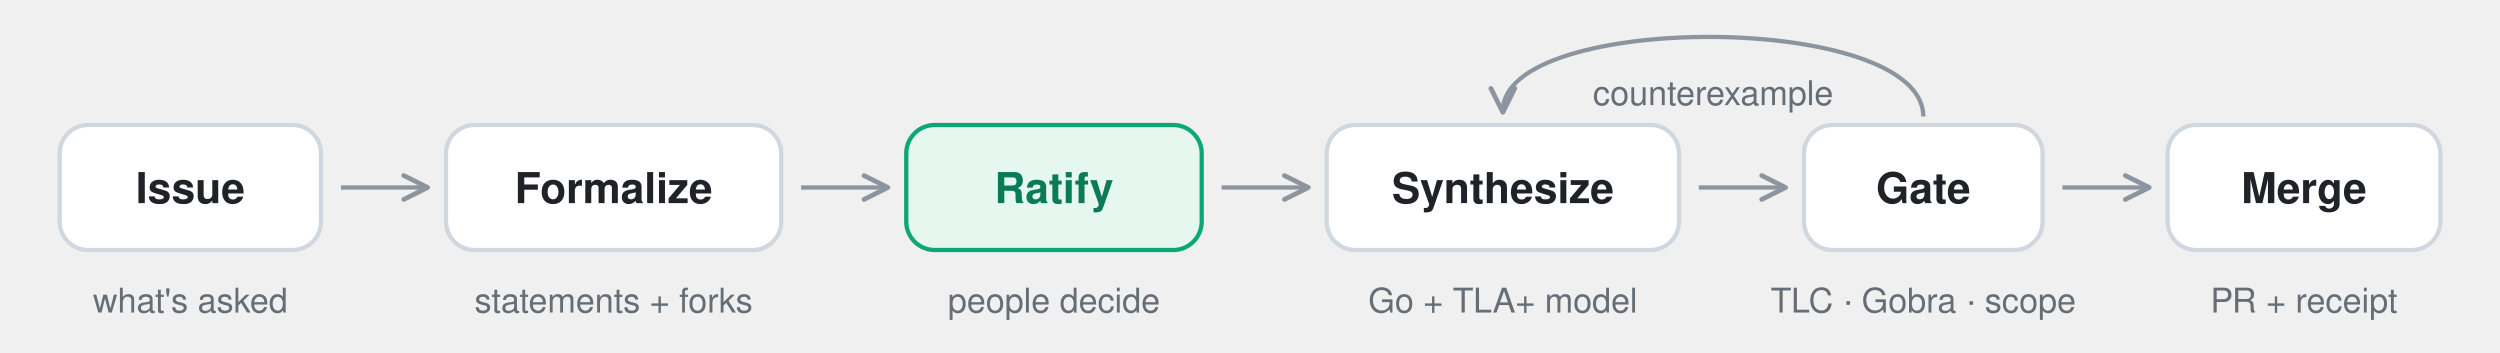
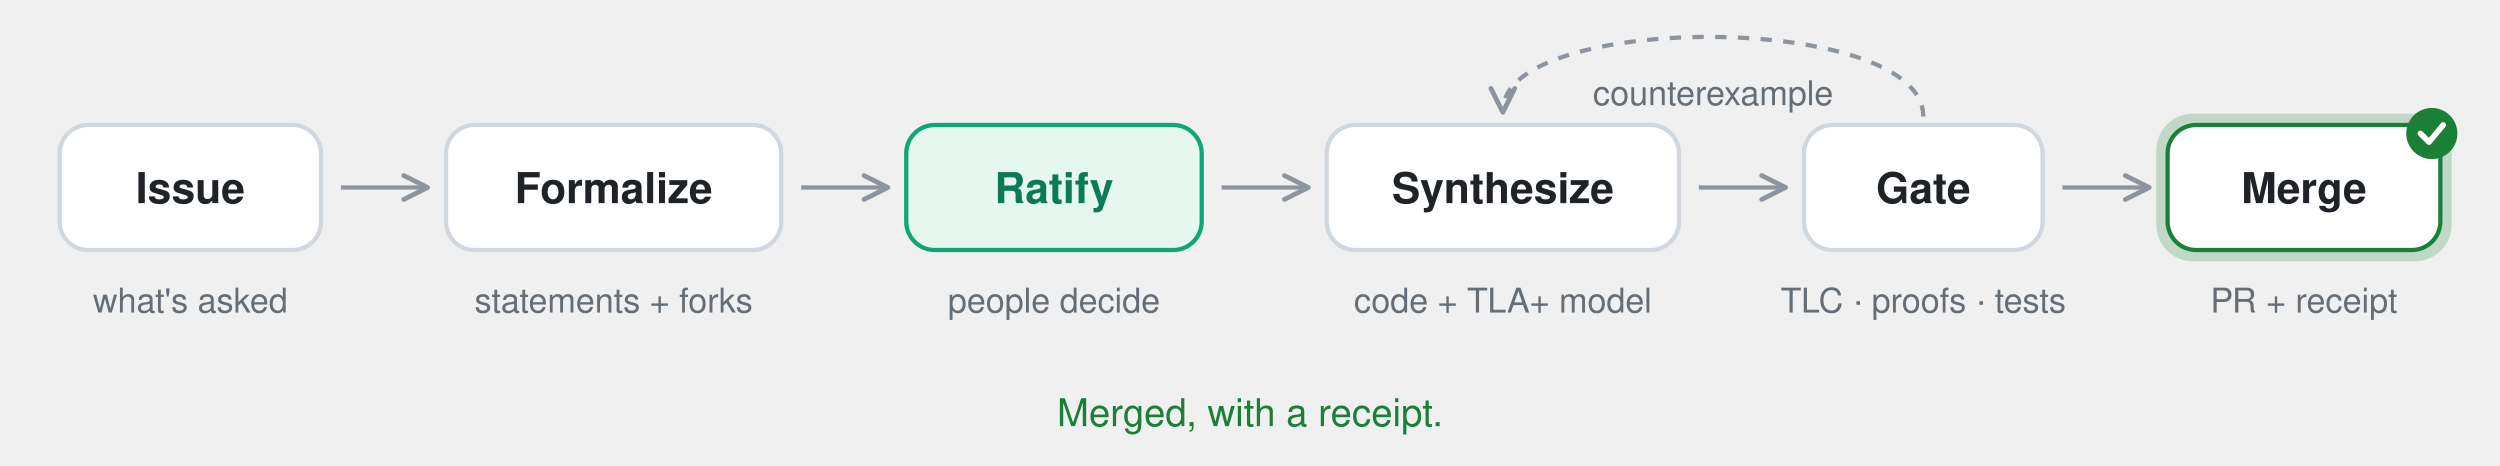
- <svg xmlns="http://www.w3.org/2000/svg" viewBox="0 0 880 124" width="880" height="124" role="img" aria-label="Issue, formalize, people ratify, synthesize, gate, merge. Counterexamples from the gate loop back to synthesis.">
+ <svg xmlns="http://www.w3.org/2000/svg" viewBox="0 0 880 164" width="880" height="164" role="img" aria-label="Invariant's loop: an issue is formalized, people ratify the statements, Invariant synthesizes code and a model, the gate finds a counterexample, the code is repaired, every check passes, and it merges.">
  <defs>
-     <marker id="a" viewBox="0 0 10 10" refX="8.5" refY="5" markerWidth="7" markerHeight="7" orient="auto-start-reverse">
+     <marker id="arrow" viewBox="0 0 10 10" refX="8.5" refY="5" markerWidth="7" markerHeight="7" orient="auto-start-reverse">
      <path d="M1,1L9,5L1,9" fill="none" stroke="#8C959F" stroke-width="1.6" stroke-linecap="round" stroke-linejoin="round" />
    </marker>
  </defs>
  <g font-family="-apple-system, BlinkMacSystemFont, 'Segoe UI', Helvetica, Arial, sans-serif" text-anchor="middle">
-     <rect x="21" y="44" width="92" height="44" rx="10" fill="#FFFFFF" stroke="#D0D7DE" stroke-width="1.5" />
-     <text x="67.0" y="71.5" font-size="15" font-weight="600" fill="#1F2328">Issue</text>
-     <text x="67.0" y="110" font-size="12" fill="#656D76">what's asked</text>
-     <path d="M120,66.0H150" stroke="#8C959F" stroke-width="1.5" marker-end="url(#a)" />
-     <rect x="157" y="44" width="118" height="44" rx="10" fill="#FFFFFF" stroke="#D0D7DE" stroke-width="1.5" />
-     <text x="216.0" y="71.5" font-size="15" font-weight="600" fill="#1F2328">Formalize</text>
-     <text x="216.0" y="110" font-size="12" fill="#656D76">statements + forks</text>
-     <path d="M282,66.0H312" stroke="#8C959F" stroke-width="1.5" marker-end="url(#a)" />
-     <rect x="319" y="44" width="104" height="44" rx="10" fill="#E6F7F0" stroke="#0CA678" stroke-width="1.5" />
-     <text x="371.0" y="71.5" font-size="15" font-weight="600" fill="#0B7A58">Ratify</text>
-     <text x="371.0" y="110" font-size="12" fill="#656D76">people decide</text>
-     <path d="M430,66.0H460" stroke="#8C959F" stroke-width="1.5" marker-end="url(#a)" />
-     <rect x="467" y="44" width="124" height="44" rx="10" fill="#FFFFFF" stroke="#D0D7DE" stroke-width="1.5" />
-     <text x="529.0" y="71.5" font-size="15" font-weight="600" fill="#1F2328">Synthesize</text>
-     <text x="529.0" y="110" font-size="12" fill="#656D76">Go + TLA+ model</text>
-     <path d="M598,66.0H628" stroke="#8C959F" stroke-width="1.5" marker-end="url(#a)" />
-     <rect x="635" y="44" width="84" height="44" rx="10" fill="#FFFFFF" stroke="#D0D7DE" stroke-width="1.5" />
-     <text x="677.0" y="71.5" font-size="15" font-weight="600" fill="#1F2328">Gate</text>
-     <text x="677.0" y="110" font-size="12" fill="#656D76">TLC · Gobra · scope</text>
-     <path d="M726,66.0H756" stroke="#8C959F" stroke-width="1.5" marker-end="url(#a)" />
-     <rect x="763" y="44" width="96" height="44" rx="10" fill="#FFFFFF" stroke="#D0D7DE" stroke-width="1.5" />
-     <text x="811.0" y="71.5" font-size="15" font-weight="600" fill="#1F2328">Merge</text>
-     <text x="811.0" y="110" font-size="12" fill="#656D76">PR + receipt</text>
-     <path d="M677.0,41C677.0,4 529.0,4 529.0,39" fill="none" stroke="#8C959F" stroke-width="1.5" marker-end="url(#a)" />
-     <text x="603.0" y="37" font-size="12" fill="#656D76">counterexample</text>
+     <rect x="17" y="40" width="100" height="52" rx="13" fill="#0CA678" opacity="0">
+       <animate attributeName="opacity" values="0.22;0" keyTimes="0;0.058" dur="12.0s" calcMode="discrete" repeatCount="indefinite" />
+     </rect>
+     <rect x="153" y="40" width="126" height="52" rx="13" fill="#0CA678" opacity="0">
+       <animate attributeName="opacity" values="0;0.22;0" keyTimes="0;0.092;0.175" dur="12.0s" calcMode="discrete" repeatCount="indefinite" />
+     </rect>
+     <rect x="315" y="40" width="112" height="52" rx="13" fill="#0CA678" opacity="0">
+       <animate attributeName="opacity" values="0;0.22;0" keyTimes="0;0.208;0.342" dur="12.0s" calcMode="discrete" repeatCount="indefinite" />
+     </rect>
+     <rect x="463" y="40" width="132" height="52" rx="13" fill="#0CA678" opacity="0">
+       <animate attributeName="opacity" values="0;0.22;0" keyTimes="0;0.375;0.442" dur="12.0s" calcMode="discrete" repeatCount="indefinite" />
+     </rect>
+     <rect x="631" y="40" width="92" height="52" rx="13" fill="#BF8700" opacity="0">
+       <animate attributeName="opacity" values="0;0.22;0" keyTimes="0;0.475;0.542" dur="12.0s" calcMode="discrete" repeatCount="indefinite" />
+     </rect>
+     <rect x="463" y="40" width="132" height="52" rx="13" fill="#BF8700" opacity="0">
+       <animate attributeName="opacity" values="0;0.22;0" keyTimes="0;0.608;0.675" dur="12.0s" calcMode="discrete" repeatCount="indefinite" />
+     </rect>
+     <rect x="631" y="40" width="92" height="52" rx="13" fill="#1A7F37" opacity="0">
+       <animate attributeName="opacity" values="0;0.22;0" keyTimes="0;0.708;0.775" dur="12.0s" calcMode="discrete" repeatCount="indefinite" />
+     </rect>
+     <rect x="759" y="40" width="104" height="52" rx="13" fill="#1A7F37" opacity="0.22">
+       <animate attributeName="opacity" values="0;0.22;0" keyTimes="0;0.808;0.967" dur="12.0s" calcMode="discrete" repeatCount="indefinite" />
+     </rect>
+     <rect x="21" y="44" width="92" height="44" rx="10" fill="#FFFFFF" stroke="#D0D7DE" stroke-width="1.5">
+       <animate attributeName="stroke" values="#0CA678;#D0D7DE" keyTimes="0;0.058" dur="12.0s" calcMode="discrete" repeatCount="indefinite" />
+     </rect>
+     <text x="67" y="71.5" font-size="15" font-weight="600" fill="#1F2328">Issue</text>
+     <text x="67" y="110" font-size="12" fill="#656D76">what's asked</text>
+     <rect x="157" y="44" width="118" height="44" rx="10" fill="#FFFFFF" stroke="#D0D7DE" stroke-width="1.5">
+       <animate attributeName="stroke" values="#D0D7DE;#0CA678;#D0D7DE" keyTimes="0;0.092;0.175" dur="12.0s" calcMode="discrete" repeatCount="indefinite" />
+     </rect>
+     <text x="216" y="71.5" font-size="15" font-weight="600" fill="#1F2328">Formalize</text>
+     <text x="216" y="110" font-size="12" fill="#656D76">statements + forks</text>
+     <rect x="319" y="44" width="104" height="44" rx="10" fill="#E6F7F0" stroke="#0CA678" stroke-width="1.5">
+       <animate attributeName="stroke" values="#0CA678;#0CA678;#0CA678" keyTimes="0;0.208;0.342" dur="12.0s" calcMode="discrete" repeatCount="indefinite" />
+     </rect>
+     <text x="371" y="71.5" font-size="15" font-weight="600" fill="#0B7A58">Ratify</text>
+     <text x="371" y="110" font-size="12" fill="#656D76">people decide</text>
+     <rect x="467" y="44" width="124" height="44" rx="10" fill="#FFFFFF" stroke="#D0D7DE" stroke-width="1.5">
+       <animate attributeName="stroke" values="#D0D7DE;#0CA678;#D0D7DE;#BF8700;#D0D7DE" keyTimes="0;0.375;0.442;0.608;0.675" dur="12.0s" calcMode="discrete" repeatCount="indefinite" />
+     </rect>
+     <text x="529" y="71.5" font-size="15" font-weight="600" fill="#1F2328">Synthesize</text>
+     <text x="529" y="110" font-size="12" fill="#656D76">code + TLA+ model</text>
+     <rect x="635" y="44" width="84" height="44" rx="10" fill="#FFFFFF" stroke="#D0D7DE" stroke-width="1.5">
+       <animate attributeName="stroke" values="#D0D7DE;#BF8700;#D0D7DE;#1A7F37;#D0D7DE" keyTimes="0;0.475;0.542;0.708;0.775" dur="12.0s" calcMode="discrete" repeatCount="indefinite" />
+     </rect>
+     <text x="677" y="71.5" font-size="15" font-weight="600" fill="#1F2328">Gate</text>
+     <text x="677" y="110" font-size="12" fill="#656D76">TLC · proofs · tests</text>
+     <rect x="763" y="44" width="96" height="44" rx="10" fill="#FFFFFF" stroke="#1A7F37" stroke-width="1.5">
+       <animate attributeName="stroke" values="#D0D7DE;#1A7F37;#D0D7DE" keyTimes="0;0.808;0.967" dur="12.0s" calcMode="discrete" repeatCount="indefinite" />
+     </rect>
+     <text x="811" y="71.5" font-size="15" font-weight="600" fill="#1F2328">Merge</text>
+     <text x="811" y="110" font-size="12" fill="#656D76">PR + receipt</text>
+     <path d="M120,66.0H150" stroke="#8C959F" stroke-width="1.5" marker-end="url(#arrow)" />
+     <path d="M282,66.0H312" stroke="#8C959F" stroke-width="1.5" marker-end="url(#arrow)" />
+     <path d="M430,66.0H460" stroke="#8C959F" stroke-width="1.5" marker-end="url(#arrow)" />
+     <path d="M598,66.0H628" stroke="#8C959F" stroke-width="1.5" marker-end="url(#arrow)" />
+     <path d="M726,66.0H756" stroke="#8C959F" stroke-width="1.5" marker-end="url(#arrow)" />
+     <path d="M677,41C677,4 529,4 529,39" fill="none" stroke="#8C959F" stroke-width="1.5" stroke-dasharray="4 4" marker-end="url(#arrow)" />
+     <text x="603" y="37" font-size="12" fill="#656D76">counterexample</text>
+     <circle r="4.5" fill="#0CA678" opacity="0">
+       <animateMotion path="M117,66.0H153" keyPoints="0;0;1;1" keyTimes="0;0.058;0.092;1" calcMode="linear" dur="12.0s" repeatCount="indefinite" />
+       <animate attributeName="opacity" values="0;1;0" keyTimes="0;0.058;0.092" dur="12.0s" calcMode="discrete" repeatCount="indefinite" />
+     </circle>
+     <circle r="4.5" fill="#0CA678" opacity="0">
+       <animateMotion path="M279,66.0H315" keyPoints="0;0;1;1" keyTimes="0;0.175;0.208;1" calcMode="linear" dur="12.0s" repeatCount="indefinite" />
+       <animate attributeName="opacity" values="0;1;0" keyTimes="0;0.175;0.208" dur="12.0s" calcMode="discrete" repeatCount="indefinite" />
+     </circle>
+     <circle r="4.5" fill="#0CA678" opacity="0">
+       <animateMotion path="M427,66.0H463" keyPoints="0;0;1;1" keyTimes="0;0.342;0.375;1" calcMode="linear" dur="12.0s" repeatCount="indefinite" />
+       <animate attributeName="opacity" values="0;1;0" keyTimes="0;0.342;0.375" dur="12.0s" calcMode="discrete" repeatCount="indefinite" />
+     </circle>
+     <circle r="4.5" fill="#0CA678" opacity="0">
+       <animateMotion path="M595,66.0H631" keyPoints="0;0;1;1" keyTimes="0;0.442;0.475;1" calcMode="linear" dur="12.0s" repeatCount="indefinite" />
+       <animate attributeName="opacity" values="0;1;0" keyTimes="0;0.442;0.475" dur="12.0s" calcMode="discrete" repeatCount="indefinite" />
+     </circle>
+     <circle r="4.5" fill="#1A7F37" opacity="0">
+       <animateMotion path="M595,66.0H631" keyPoints="0;0;1;1" keyTimes="0;0.675;0.708;1" calcMode="linear" dur="12.0s" repeatCount="indefinite" />
+       <animate attributeName="opacity" values="0;1;0" keyTimes="0;0.675;0.708" dur="12.0s" calcMode="discrete" repeatCount="indefinite" />
+     </circle>
+     <circle r="4.5" fill="#1A7F37" opacity="0">
+       <animateMotion path="M723,66.0H759" keyPoints="0;0;1;1" keyTimes="0;0.775;0.808;1" calcMode="linear" dur="12.0s" repeatCount="indefinite" />
+       <animate attributeName="opacity" values="0;1;0" keyTimes="0;0.775;0.808" dur="12.0s" calcMode="discrete" repeatCount="indefinite" />
+     </circle>
+     <circle r="4.5" fill="#BF8700" opacity="0">
+       <animateMotion path="M677,41C677,4 529,4 529,39" keyPoints="0;0;1;1" keyTimes="0;0.542;0.608;1" calcMode="linear" dur="12.0s" repeatCount="indefinite" />
+       <animate attributeName="opacity" values="0;1;0" keyTimes="0;0.542;0.608" dur="12.0s" calcMode="discrete" repeatCount="indefinite" />
+     </circle>
+     <g opacity="1">
+       <animate attributeName="opacity" values="0;1;0" keyTimes="0;0.825;0.967" dur="12.0s" calcMode="discrete" repeatCount="indefinite" />
+       <circle cx="856" cy="47" r="9" fill="#1A7F37" />
+       <path d="M852,47l3,3l5-6" fill="none" stroke="#FFFFFF" stroke-width="2" stroke-linecap="round" stroke-linejoin="round" />
+     </g>
+     <text x="440" y="150" font-size="13.5" fill="#1F2328" opacity="0">
+       <animate attributeName="opacity" values="1;0" keyTimes="0;0.092" dur="12.0s" calcMode="discrete" repeatCount="indefinite" />An issue asks for a change.</text>
+     <text x="440" y="150" font-size="13.5" fill="#1F2328" opacity="0">
+       <animate attributeName="opacity" values="0;1;0" keyTimes="0;0.092;0.208" dur="12.0s" calcMode="discrete" repeatCount="indefinite" />Invariant drafts the statements and surfaces the forks.</text>
+     <text x="440" y="150" font-size="13.5" fill="#0B7A58" opacity="0">
+       <animate attributeName="opacity" values="0;1;0" keyTimes="0;0.208;0.375" dur="12.0s" calcMode="discrete" repeatCount="indefinite" />People ratify what must be true.</text>
+     <text x="440" y="150" font-size="13.5" fill="#1F2328" opacity="0">
+       <animate attributeName="opacity" values="0;1;0" keyTimes="0;0.375;0.475" dur="12.0s" calcMode="discrete" repeatCount="indefinite" />Invariant writes the code and the model.</text>
+     <text x="440" y="150" font-size="13.5" fill="#BF8700" opacity="0">
+       <animate attributeName="opacity" values="0;1;0" keyTimes="0;0.475;0.608" dur="12.0s" calcMode="discrete" repeatCount="indefinite" />The gate finds a counterexample.</text>
+     <text x="440" y="150" font-size="13.5" fill="#BF8700" opacity="0">
+       <animate attributeName="opacity" values="0;1;0" keyTimes="0;0.608;0.708" dur="12.0s" calcMode="discrete" repeatCount="indefinite" />The counterexample drives a repair.</text>
+     <text x="440" y="150" font-size="13.5" fill="#1A7F37" opacity="0">
+       <animate attributeName="opacity" values="0;1;0" keyTimes="0;0.708;0.808" dur="12.0s" calcMode="discrete" repeatCount="indefinite" />Every check passes.</text>
+     <text x="440" y="150" font-size="13.5" fill="#1A7F37" opacity="1">
+       <animate attributeName="opacity" values="0;1;0" keyTimes="0;0.808;0.975" dur="12.0s" calcMode="discrete" repeatCount="indefinite" />Merged, with a receipt.</text>
  </g>
</svg>
